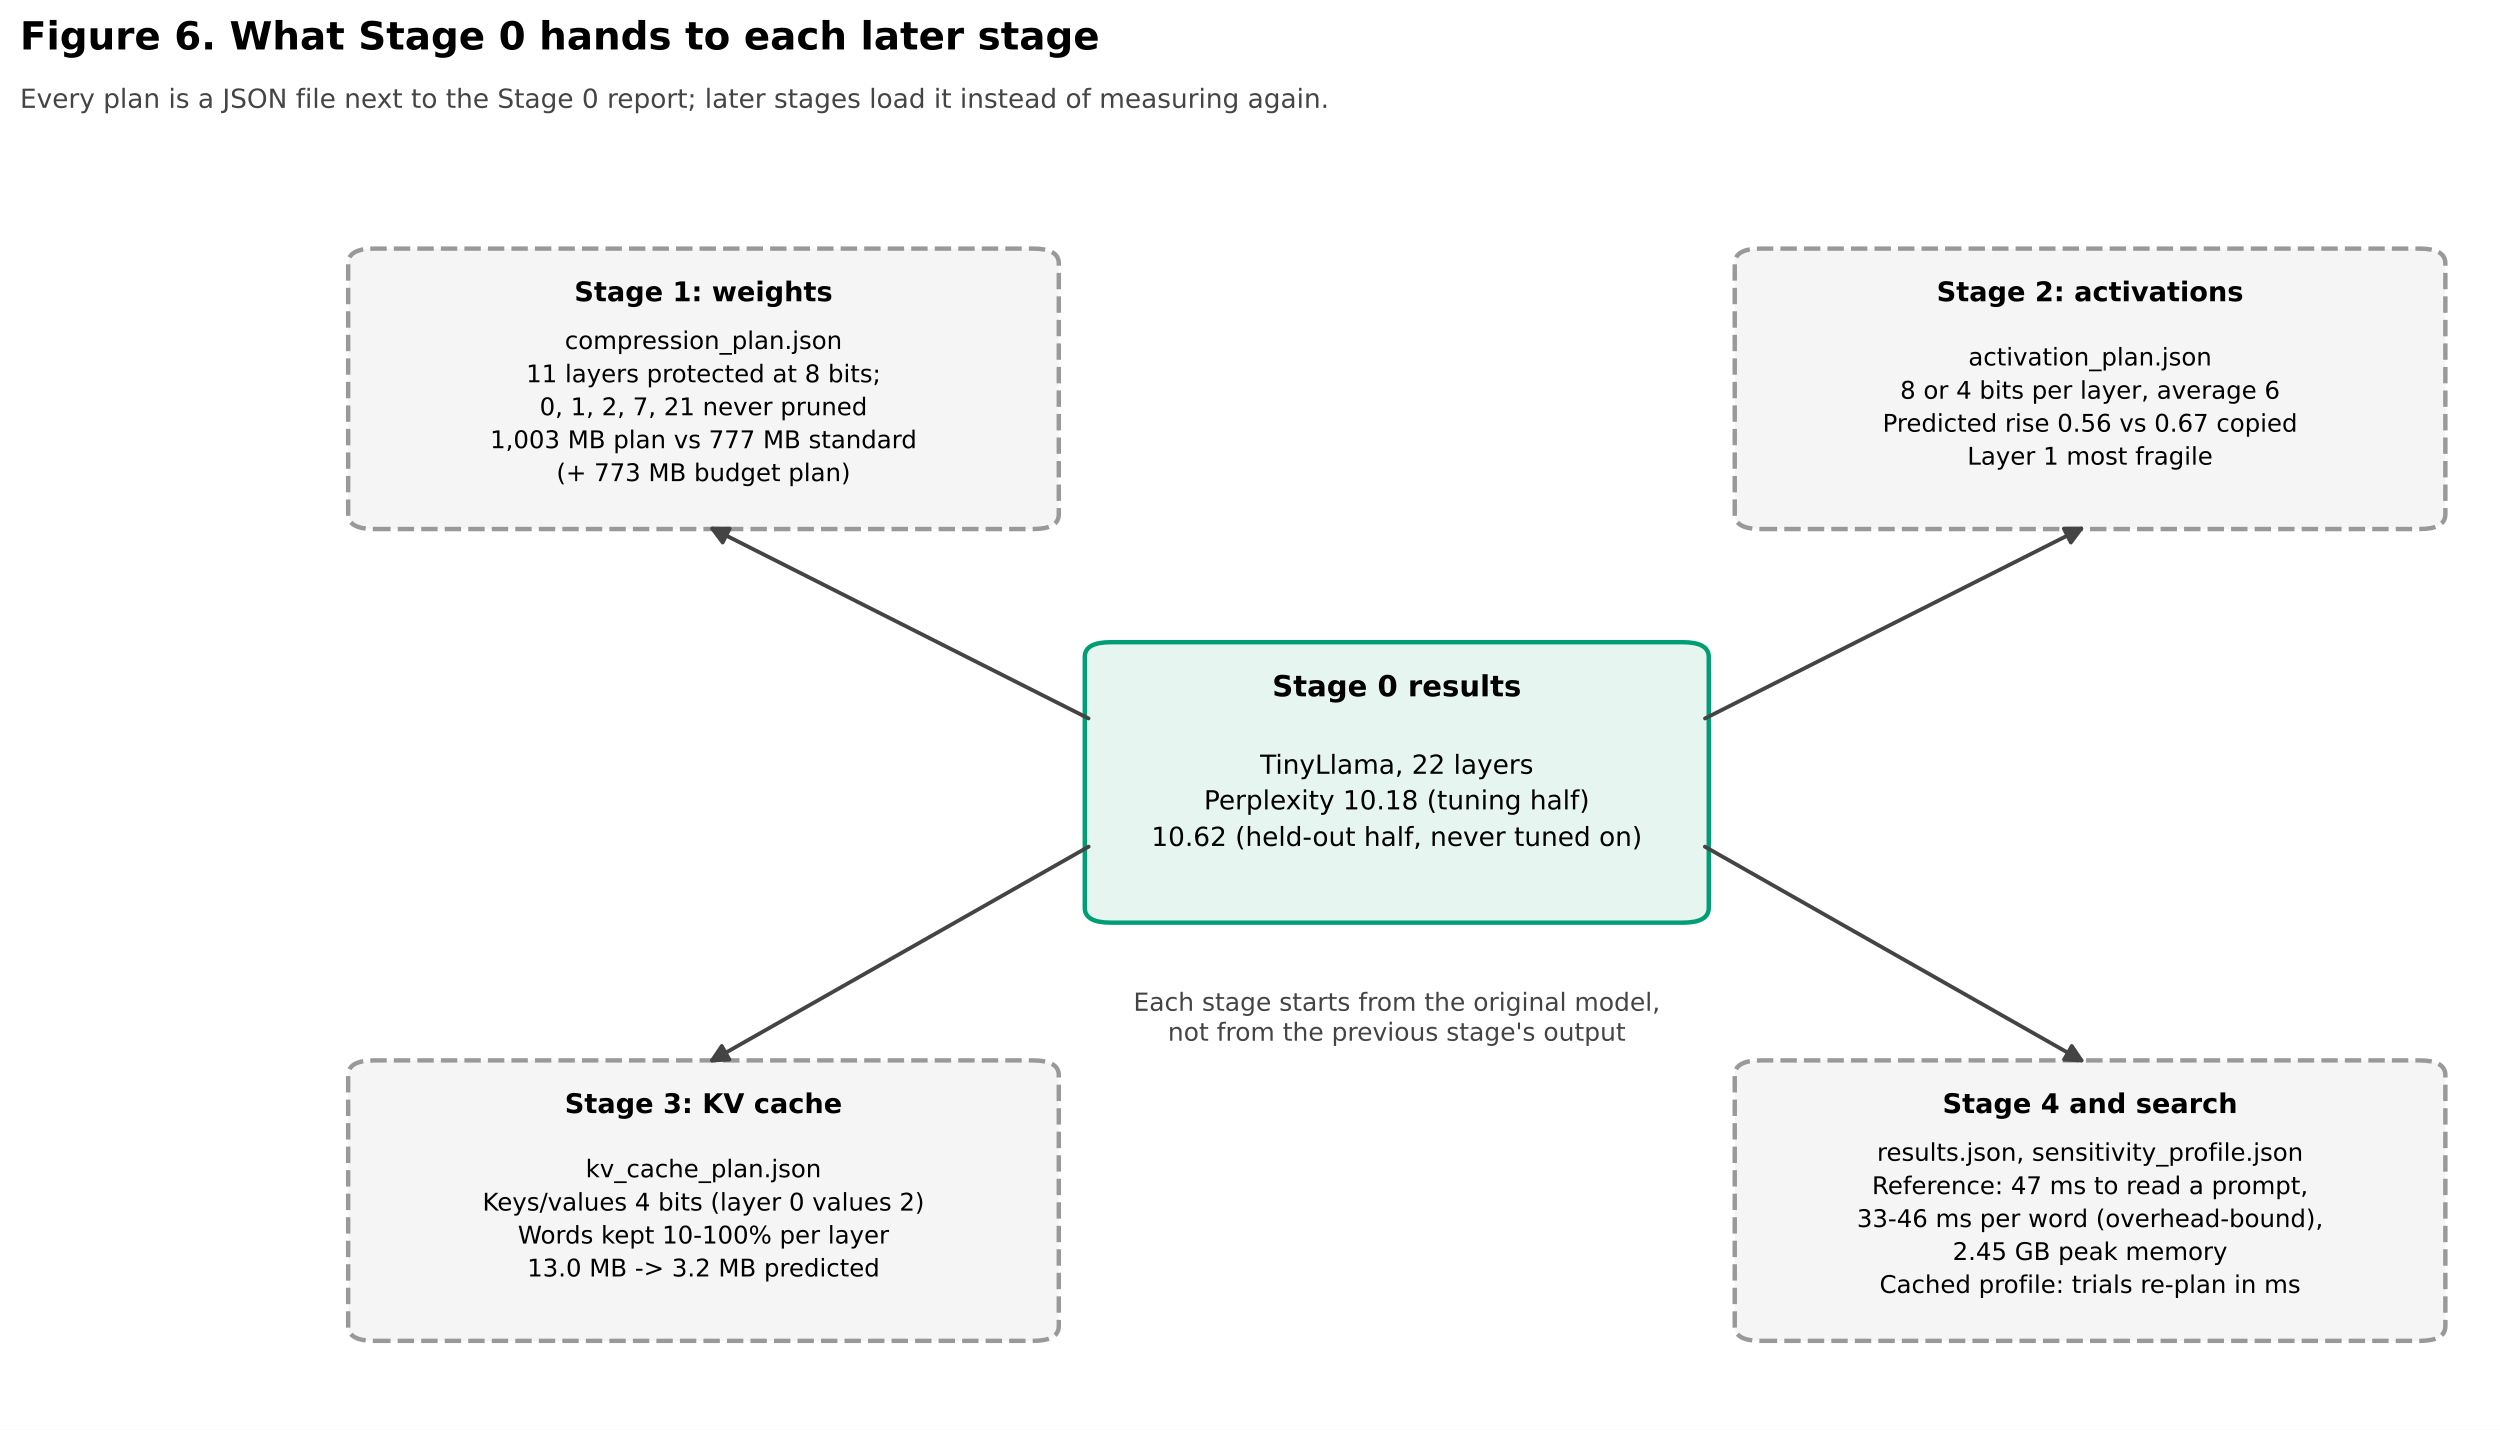
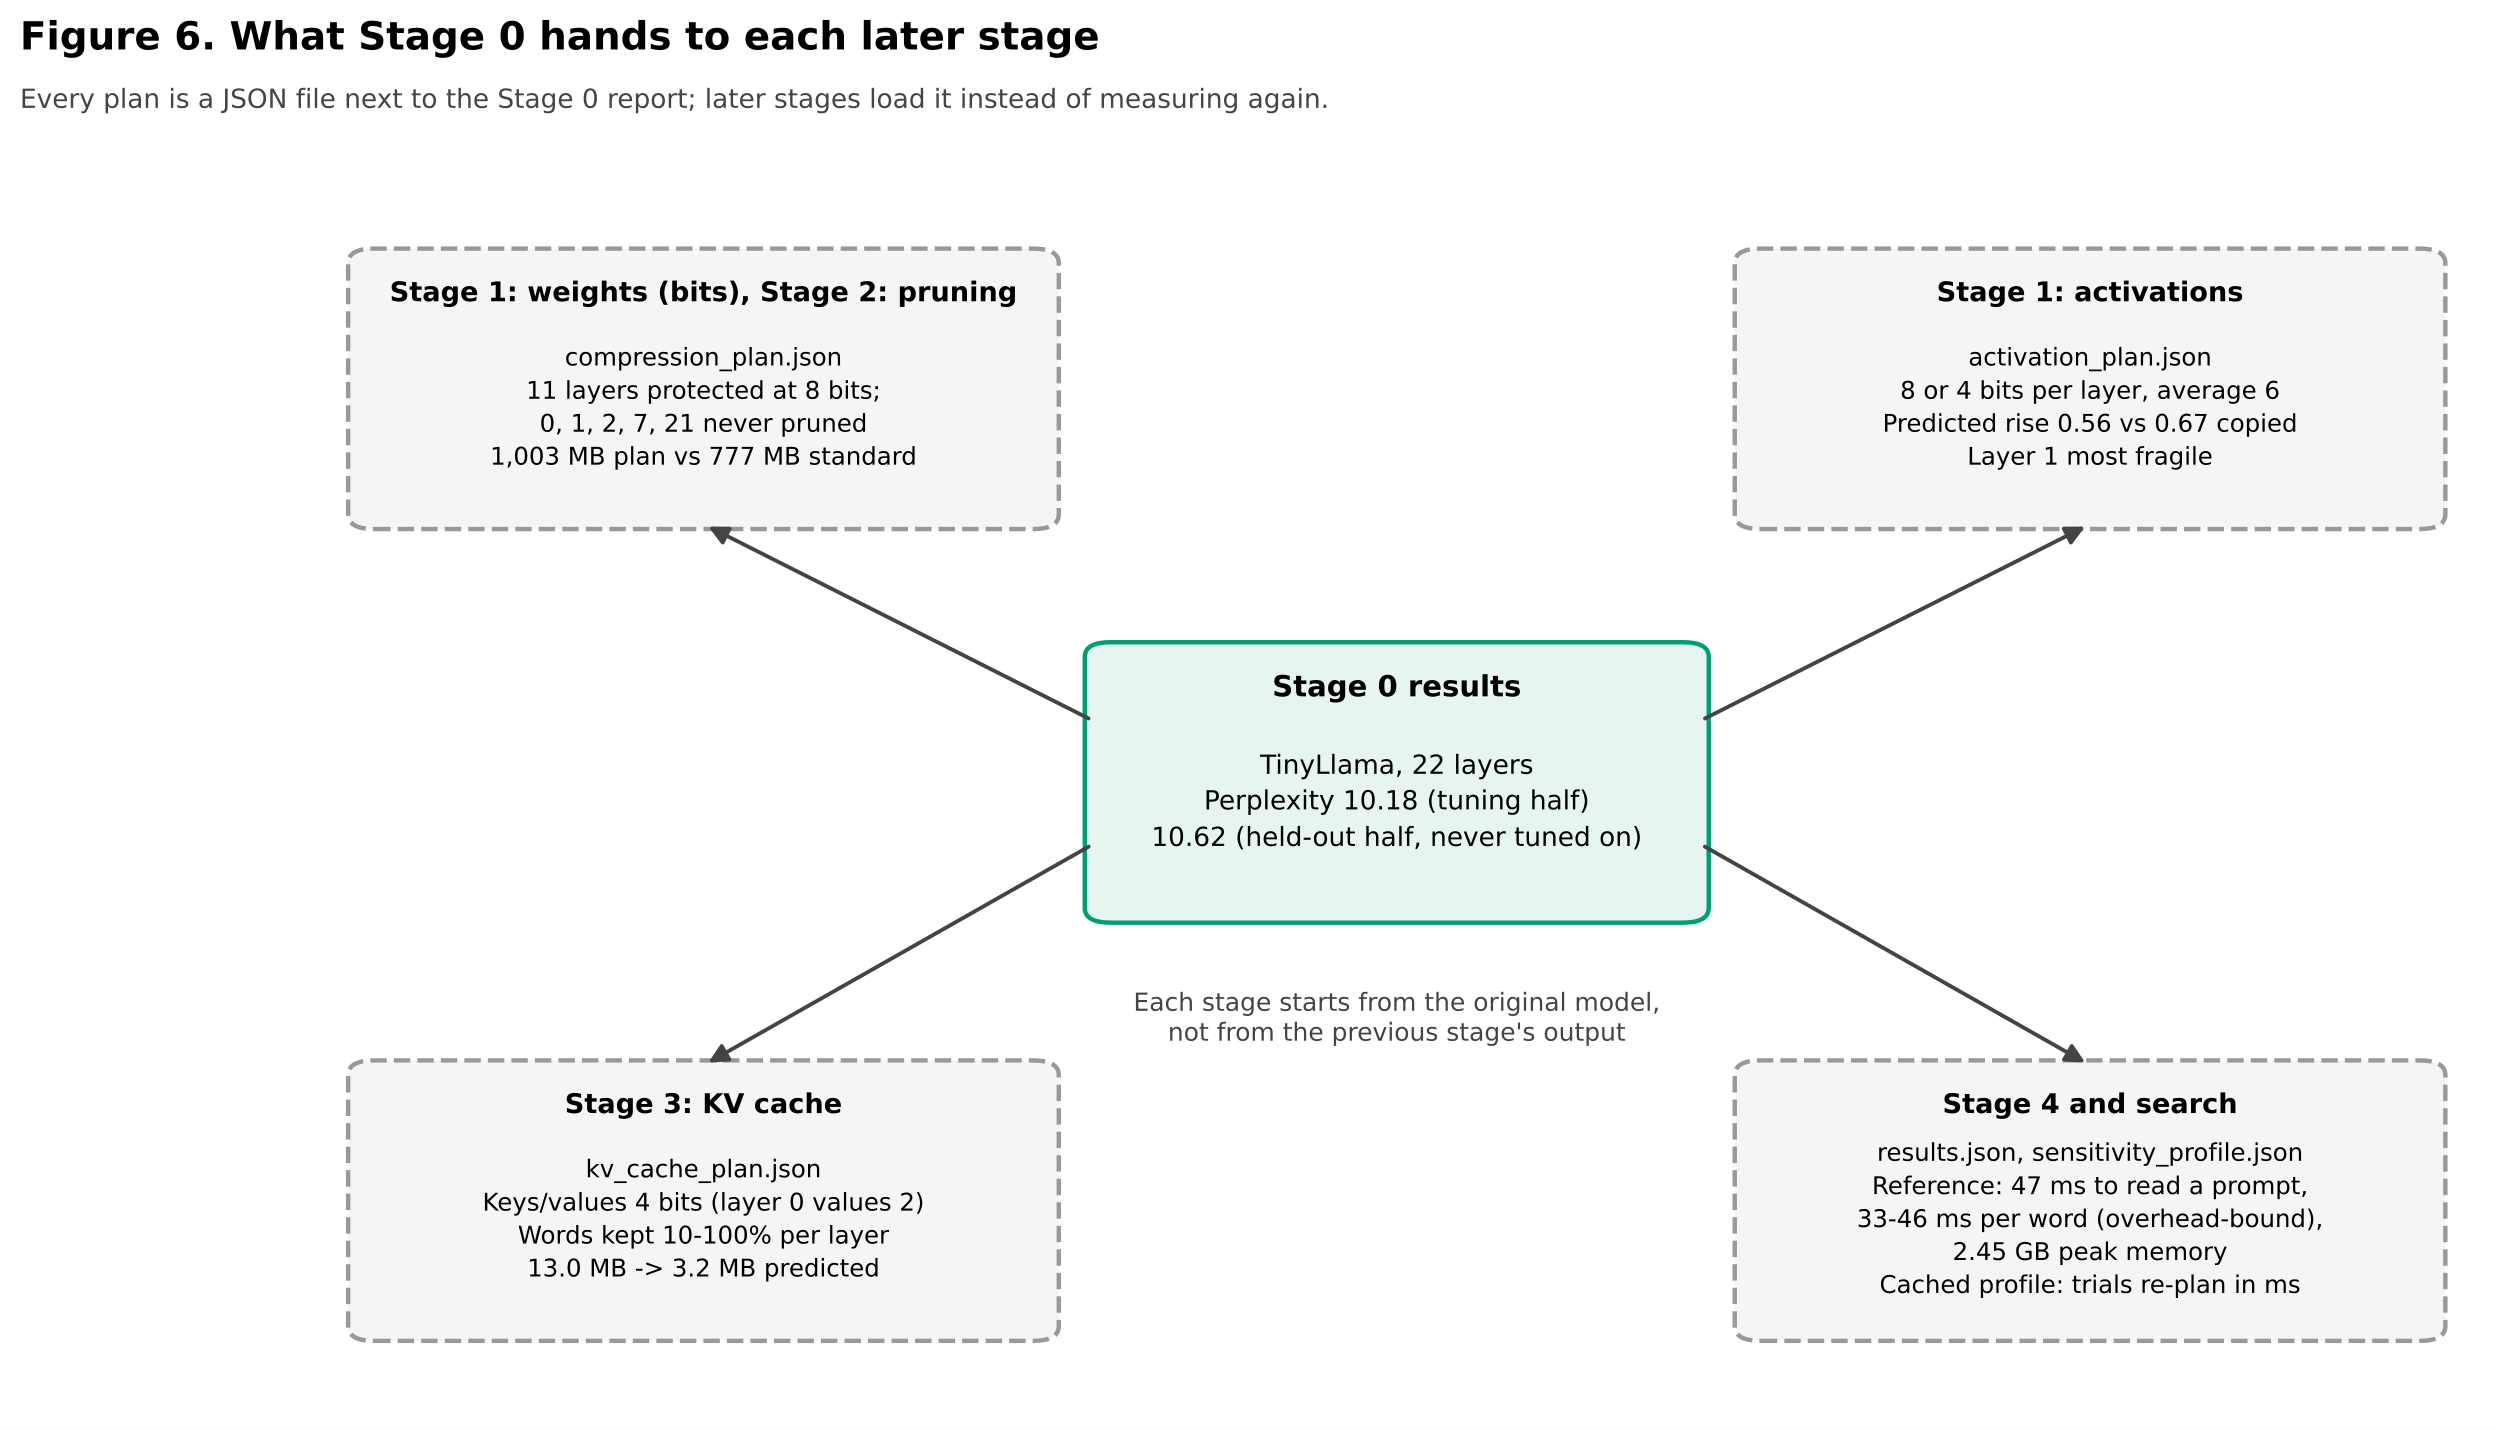
<svg xmlns="http://www.w3.org/2000/svg" width="901.44pt" height="515.52pt" viewBox="0 0 901.44 515.52" version="1.1">
  <defs>
    <style type="text/css">*{stroke-linejoin: round; stroke-linecap: butt}</style>
  </defs>
  <g id="figure_1">
    <g id="patch_1">
      <path d="M 0 515.52  L 901.44 515.52  L 901.44 0  L 0 0  z " style="fill: #ffffff" />
    </g>
    <g id="axes_1">
      <g id="patch_2">
-         <path d="M 400.522 332.686  L 606.758 332.686  Q 616.133 332.686 616.133 327.364  L 616.133 236.886  Q 616.133 231.564 606.758 231.564  L 400.522 231.564  Q 391.147 231.564 391.147 236.886  L 391.147 327.364  Q 391.147 332.686 400.522 332.686  z " clip-path="url(#pe1d7e597eb)" style="fill: #009e73; fill-opacity: 0.094; stroke: #009e73; stroke-width: 1.6; stroke-linejoin: miter" />
+         <path d="M 400.522 332.686  L 606.758 332.686  Q 616.133 332.686 616.133 327.364  L 616.133 236.886  Q 616.133 231.564 606.758 231.564  L 400.522 231.564  Q 391.147 231.564 391.147 236.886  L 391.147 327.364  Q 391.147 332.686 400.522 332.686  z " clip-path="url(#p6c8c1878f1)" style="fill: #009e73; fill-opacity: 0.094; stroke: #009e73; stroke-width: 1.6; stroke-linejoin: miter" />
      </g>
      <g id="patch_3">
-         <path d="M 134.914 190.76  L 372.398 190.76  Q 381.773 190.76 381.773 185.437  L 381.773 94.959  Q 381.773 89.637 372.398 89.637  L 134.914 89.637  Q 125.539 89.637 125.539 94.959  L 125.539 185.437  Q 125.539 190.76 134.914 190.76  z " clip-path="url(#pe1d7e597eb)" style="fill: #999999; fill-opacity: 0.094; stroke-dasharray: 5.92,2.56; stroke-dashoffset: 0; stroke: #999999; stroke-width: 1.6; stroke-linejoin: miter" />
+         <path d="M 134.914 190.76  L 372.398 190.76  Q 381.773 190.76 381.773 185.437  L 381.773 94.959  Q 381.773 89.637 372.398 89.637  L 134.914 89.637  Q 125.539 89.637 125.539 94.959  L 125.539 185.437  Q 125.539 190.76 134.914 190.76  z " clip-path="url(#p6c8c1878f1)" style="fill: #999999; fill-opacity: 0.094; stroke-dasharray: 5.92,2.56; stroke-dashoffset: 0; stroke: #999999; stroke-width: 1.6; stroke-linejoin: miter" />
      </g>
      <g id="patch_4">
-         <path d="M 392.483 259.046  Q 323.961 224.466 256.837 190.591  " clip-path="url(#pe1d7e597eb)" style="fill: none; stroke: #444444; stroke-width: 1.4; stroke-linecap: round" />
-         <path d="M 260.575 195.614  L 256.837 190.591  L 263.098 190.614  z " clip-path="url(#pe1d7e597eb)" style="fill: #444444; stroke: #444444; stroke-width: 1.4; stroke-linecap: round" />
+         <path d="M 392.483 259.046  Q 323.961 224.466 256.837 190.591  " clip-path="url(#p6c8c1878f1)" style="fill: none; stroke: #444444; stroke-width: 1.4; stroke-linecap: round" />
+         <path d="M 260.575 195.614  L 256.837 190.591  L 263.098 190.614  z " clip-path="url(#p6c8c1878f1)" style="fill: #444444; stroke: #444444; stroke-width: 1.4; stroke-linecap: round" />
      </g>
      <g id="patch_5">
-         <path d="M 634.882 190.76  L 872.366 190.76  Q 881.741 190.76 881.741 185.437  L 881.741 94.959  Q 881.741 89.637 872.366 89.637  L 634.882 89.637  Q 625.507 89.637 625.507 94.959  L 625.507 185.437  Q 625.507 190.76 634.882 190.76  z " clip-path="url(#pe1d7e597eb)" style="fill: #999999; fill-opacity: 0.094; stroke-dasharray: 5.92,2.56; stroke-dashoffset: 0; stroke: #999999; stroke-width: 1.6; stroke-linejoin: miter" />
+         <path d="M 634.882 190.76  L 872.366 190.76  Q 881.741 190.76 881.741 185.437  L 881.741 94.959  Q 881.741 89.637 872.366 89.637  L 634.882 89.637  Q 625.507 89.637 625.507 94.959  L 625.507 185.437  Q 625.507 190.76 634.882 190.76  z " clip-path="url(#p6c8c1878f1)" style="fill: #999999; fill-opacity: 0.094; stroke-dasharray: 5.92,2.56; stroke-dashoffset: 0; stroke: #999999; stroke-width: 1.6; stroke-linejoin: miter" />
      </g>
      <g id="patch_6">
-         <path d="M 614.797 259.046  Q 683.319 224.466 750.443 190.591  " clip-path="url(#pe1d7e597eb)" style="fill: none; stroke: #444444; stroke-width: 1.4; stroke-linecap: round" />
-         <path d="M 744.182 190.614  L 750.443 190.591  L 746.705 195.614  z " clip-path="url(#pe1d7e597eb)" style="fill: #444444; stroke: #444444; stroke-width: 1.4; stroke-linecap: round" />
+         <path d="M 614.797 259.046  Q 683.319 224.466 750.443 190.591  " clip-path="url(#p6c8c1878f1)" style="fill: none; stroke: #444444; stroke-width: 1.4; stroke-linecap: round" />
+         <path d="M 744.182 190.614  L 750.443 190.591  L 746.705 195.614  z " clip-path="url(#p6c8c1878f1)" style="fill: #444444; stroke: #444444; stroke-width: 1.4; stroke-linecap: round" />
      </g>
      <g id="patch_7">
-         <path d="M 134.914 483.483  L 372.398 483.483  Q 381.773 483.483 381.773 478.161  L 381.773 387.683  Q 381.773 382.36 372.398 382.36  L 134.914 382.36  Q 125.539 382.36 125.539 387.683  L 125.539 478.161  Q 125.539 483.483 134.914 483.483  z " clip-path="url(#pe1d7e597eb)" style="fill: #999999; fill-opacity: 0.094; stroke-dasharray: 5.92,2.56; stroke-dashoffset: 0; stroke: #999999; stroke-width: 1.6; stroke-linejoin: miter" />
+         <path d="M 134.914 483.483  L 372.398 483.483  Q 381.773 483.483 381.773 478.161  L 381.773 387.683  Q 381.773 382.36 372.398 382.36  L 134.914 382.36  Q 125.539 382.36 125.539 387.683  L 125.539 478.161  Q 125.539 483.483 134.914 483.483  z " clip-path="url(#p6c8c1878f1)" style="fill: #999999; fill-opacity: 0.094; stroke-dasharray: 5.92,2.56; stroke-dashoffset: 0; stroke: #999999; stroke-width: 1.6; stroke-linejoin: miter" />
      </g>
      <g id="patch_8">
-         <path d="M 392.534 305.288  Q 323.966 344.216 256.759 382.373  " clip-path="url(#pe1d7e597eb)" style="fill: none; stroke: #444444; stroke-width: 1.4; stroke-linecap: round" />
-         <path d="M 263.011 382.043  L 256.759 382.373  L 260.247 377.173  z " clip-path="url(#pe1d7e597eb)" style="fill: #444444; stroke: #444444; stroke-width: 1.4; stroke-linecap: round" />
+         <path d="M 392.534 305.288  Q 323.966 344.216 256.759 382.373  " clip-path="url(#p6c8c1878f1)" style="fill: none; stroke: #444444; stroke-width: 1.4; stroke-linecap: round" />
+         <path d="M 263.011 382.043  L 256.759 382.373  L 260.247 377.173  z " clip-path="url(#p6c8c1878f1)" style="fill: #444444; stroke: #444444; stroke-width: 1.4; stroke-linecap: round" />
      </g>
      <g id="patch_9">
-         <path d="M 634.882 483.483  L 872.366 483.483  Q 881.741 483.483 881.741 478.161  L 881.741 387.683  Q 881.741 382.36 872.366 382.36  L 634.882 382.36  Q 625.507 382.36 625.507 387.683  L 625.507 478.161  Q 625.507 483.483 634.882 483.483  z " clip-path="url(#pe1d7e597eb)" style="fill: #999999; fill-opacity: 0.094; stroke-dasharray: 5.92,2.56; stroke-dashoffset: 0; stroke: #999999; stroke-width: 1.6; stroke-linejoin: miter" />
+         <path d="M 634.882 483.483  L 872.366 483.483  Q 881.741 483.483 881.741 478.161  L 881.741 387.683  Q 881.741 382.36 872.366 382.36  L 634.882 382.36  Q 625.507 382.36 625.507 387.683  L 625.507 478.161  Q 625.507 483.483 634.882 483.483  z " clip-path="url(#p6c8c1878f1)" style="fill: #999999; fill-opacity: 0.094; stroke-dasharray: 5.92,2.56; stroke-dashoffset: 0; stroke: #999999; stroke-width: 1.6; stroke-linejoin: miter" />
      </g>
      <g id="patch_10">
-         <path d="M 614.746 305.288  Q 683.314 344.216 750.521 382.373  " clip-path="url(#pe1d7e597eb)" style="fill: none; stroke: #444444; stroke-width: 1.4; stroke-linecap: round" />
-         <path d="M 747.033 377.173  L 750.521 382.373  L 744.269 382.043  z " clip-path="url(#pe1d7e597eb)" style="fill: #444444; stroke: #444444; stroke-width: 1.4; stroke-linecap: round" />
+         <path d="M 614.746 305.288  Q 683.314 344.216 750.521 382.373  " clip-path="url(#p6c8c1878f1)" style="fill: none; stroke: #444444; stroke-width: 1.4; stroke-linecap: round" />
+         <path d="M 747.033 377.173  L 750.521 382.373  L 744.269 382.043  z " clip-path="url(#p6c8c1878f1)" style="fill: #444444; stroke: #444444; stroke-width: 1.4; stroke-linecap: round" />
      </g>
      <g id="text_1">
        <text style="font-weight: 700; font-size: 10.5px; font-family: 'DejaVu Sans'; text-anchor: middle" x="503.64" y="251.073" transform="rotate(-0 503.64 251.0734)">Stage 0 results</text>
      </g>
      <g id="text_2">
        <text style="font-size: 9.5px; font-family: 'DejaVu Sans'" transform="translate(454.3639 279.0175)">TinyLlama, 22 layers</text>
        <text style="font-size: 9.5px; font-family: 'DejaVu Sans'" transform="translate(434.1156 291.8425)">Perplexity 10.18 (tuning half)</text>
        <text style="font-size: 9.5px; font-family: 'DejaVu Sans'" transform="translate(415.1579 305.029)">10.62 (held-out half, never tuned on)</text>
      </g>
      <g id="text_3">
-         <text style="font-weight: 700; font-size: 9.8px; font-family: 'DejaVu Sans'; text-anchor: middle" x="253.656" y="108.615" transform="rotate(-0 253.656 108.6151)">Stage 1: weights</text>
+         <text style="font-weight: 700; font-size: 9.8px; font-family: 'DejaVu Sans'; text-anchor: middle" x="253.656" y="108.615" transform="rotate(-0 253.656 108.6151)">Stage 1: weights (bits), Stage 2: pruning</text>
      </g>
      <g id="text_4">
-         <text style="font-size: 8.8px; font-family: 'DejaVu Sans'" transform="translate(203.6644 125.8406)">compression_plan.json</text>
-         <text style="font-size: 8.8px; font-family: 'DejaVu Sans'" transform="translate(189.7233 137.843)">11 layers protected at 8 bits;</text>
-         <text style="font-size: 8.8px; font-family: 'DejaVu Sans'" transform="translate(194.5791 149.723)">0, 1, 2, 7, 21 never pruned</text>
-         <text style="font-size: 8.8px; font-family: 'DejaVu Sans'" transform="translate(176.7268 161.603)">1,003 MB plan vs 777 MB standard</text>
-         <text style="font-size: 8.8px; font-family: 'DejaVu Sans'" transform="translate(200.6271 173.483)">(+ 773 MB budget plan)</text>
+         <text style="font-size: 8.8px; font-family: 'DejaVu Sans'" transform="translate(203.6644 131.7806)">compression_plan.json</text>
+         <text style="font-size: 8.8px; font-family: 'DejaVu Sans'" transform="translate(189.7233 143.783)">11 layers protected at 8 bits;</text>
+         <text style="font-size: 8.8px; font-family: 'DejaVu Sans'" transform="translate(194.5791 155.663)">0, 1, 2, 7, 21 never pruned</text>
+         <text style="font-size: 8.8px; font-family: 'DejaVu Sans'" transform="translate(176.7268 167.543)">1,003 MB plan vs 777 MB standard</text>
      </g>
      <g id="text_5">
-         <text style="font-weight: 700; font-size: 9.8px; font-family: 'DejaVu Sans'; text-anchor: middle" x="753.624" y="108.615" transform="rotate(-0 753.624 108.6151)">Stage 2: activations</text>
+         <text style="font-weight: 700; font-size: 9.8px; font-family: 'DejaVu Sans'; text-anchor: middle" x="753.624" y="108.615" transform="rotate(-0 753.624 108.6151)">Stage 1: activations</text>
      </g>
      <g id="text_6">
        <text style="font-size: 8.8px; font-family: 'DejaVu Sans'" transform="translate(709.7381 131.7806)">activation_plan.json</text>
        <text style="font-size: 8.8px; font-family: 'DejaVu Sans'" transform="translate(685.1421 143.783)">8 or 4 bits per layer, average 6</text>
        <text style="font-size: 8.8px; font-family: 'DejaVu Sans'" transform="translate(678.8274 155.663)">Predicted rise 0.56 vs 0.67 copied</text>
        <text style="font-size: 8.8px; font-family: 'DejaVu Sans'" transform="translate(709.3662 167.543)">Layer 1 most fragile</text>
      </g>
      <g id="text_7">
        <text style="font-weight: 700; font-size: 9.8px; font-family: 'DejaVu Sans'; text-anchor: middle" x="253.656" y="401.338" transform="rotate(-0 253.656 401.3383)">Stage 3: KV cache</text>
      </g>
      <g id="text_8">
        <text style="font-size: 8.8px; font-family: 'DejaVu Sans'" transform="translate(211.1788 424.5038)">kv_cache_plan.json</text>
        <text style="font-size: 8.8px; font-family: 'DejaVu Sans'" transform="translate(173.9878 436.5062)">Keys/values 4 bits (layer 0 values 2)</text>
        <text style="font-size: 8.8px; font-family: 'DejaVu Sans'" transform="translate(186.7293 448.3862)">Words kept 10-100% per layer</text>
        <text style="font-size: 8.8px; font-family: 'DejaVu Sans'" transform="translate(190.0918 460.2662)">13.0 MB -&gt; 3.2 MB predicted</text>
      </g>
      <g id="text_9">
        <text style="font-weight: 700; font-size: 9.8px; font-family: 'DejaVu Sans'; text-anchor: middle" x="753.624" y="401.338" transform="rotate(-0 753.624 401.3383)">Stage 4 and search</text>
      </g>
      <g id="text_10">
        <text style="font-size: 8.8px; font-family: 'DejaVu Sans'" transform="translate(676.7966 418.5638)">results.json, sensitivity_profile.json</text>
        <text style="font-size: 8.8px; font-family: 'DejaVu Sans'" transform="translate(674.9939 430.5662)">Reference: 47 ms to read a prompt,</text>
        <text style="font-size: 8.8px; font-family: 'DejaVu Sans'" transform="translate(669.5455 442.4462)">33-46 ms per word (overhead-bound),</text>
        <text style="font-size: 8.8px; font-family: 'DejaVu Sans'" transform="translate(704.0745 454.3262)">2.45 GB peak memory</text>
        <text style="font-size: 8.8px; font-family: 'DejaVu Sans'" transform="translate(677.7109 466.2062)">Cached profile: trials re-plan in ms</text>
      </g>
      <g id="text_11">
        <text style="font-size: 9px; font-family: 'DejaVu Sans'; fill: #444444" transform="translate(408.6963 364.4615)">Each stage starts from the original model,</text>
        <text style="font-size: 9px; font-family: 'DejaVu Sans'; fill: #444444" transform="translate(421.1086 375.264)">not from the previous stage's output</text>
      </g>
    </g>
    <g id="text_12">
      <text style="font-weight: 700; font-size: 14px; font-family: 'DejaVu Sans'; text-anchor: start" x="7.2" y="17.838" transform="rotate(-0 7.2 17.83781)">Figure 6. What Stage 0 hands to each later stage</text>
    </g>
    <g id="text_13">
      <text style="font-size: 9.5px; font-family: 'DejaVu Sans'; text-anchor: start; fill: #444444" x="7.2" y="38.88" transform="rotate(-0 7.2 38.88)">Every plan is a JSON file next to the Stage 0 report; later stages load it instead of measuring again.</text>
    </g>
  </g>
  <defs>
-     <clipPath id="pe1d7e597eb">
+     <clipPath id="p6c8c1878f1">
      <rect x="113.04" y="64.8" width="781.2" height="443.52" />
    </clipPath>
  </defs>
</svg>
